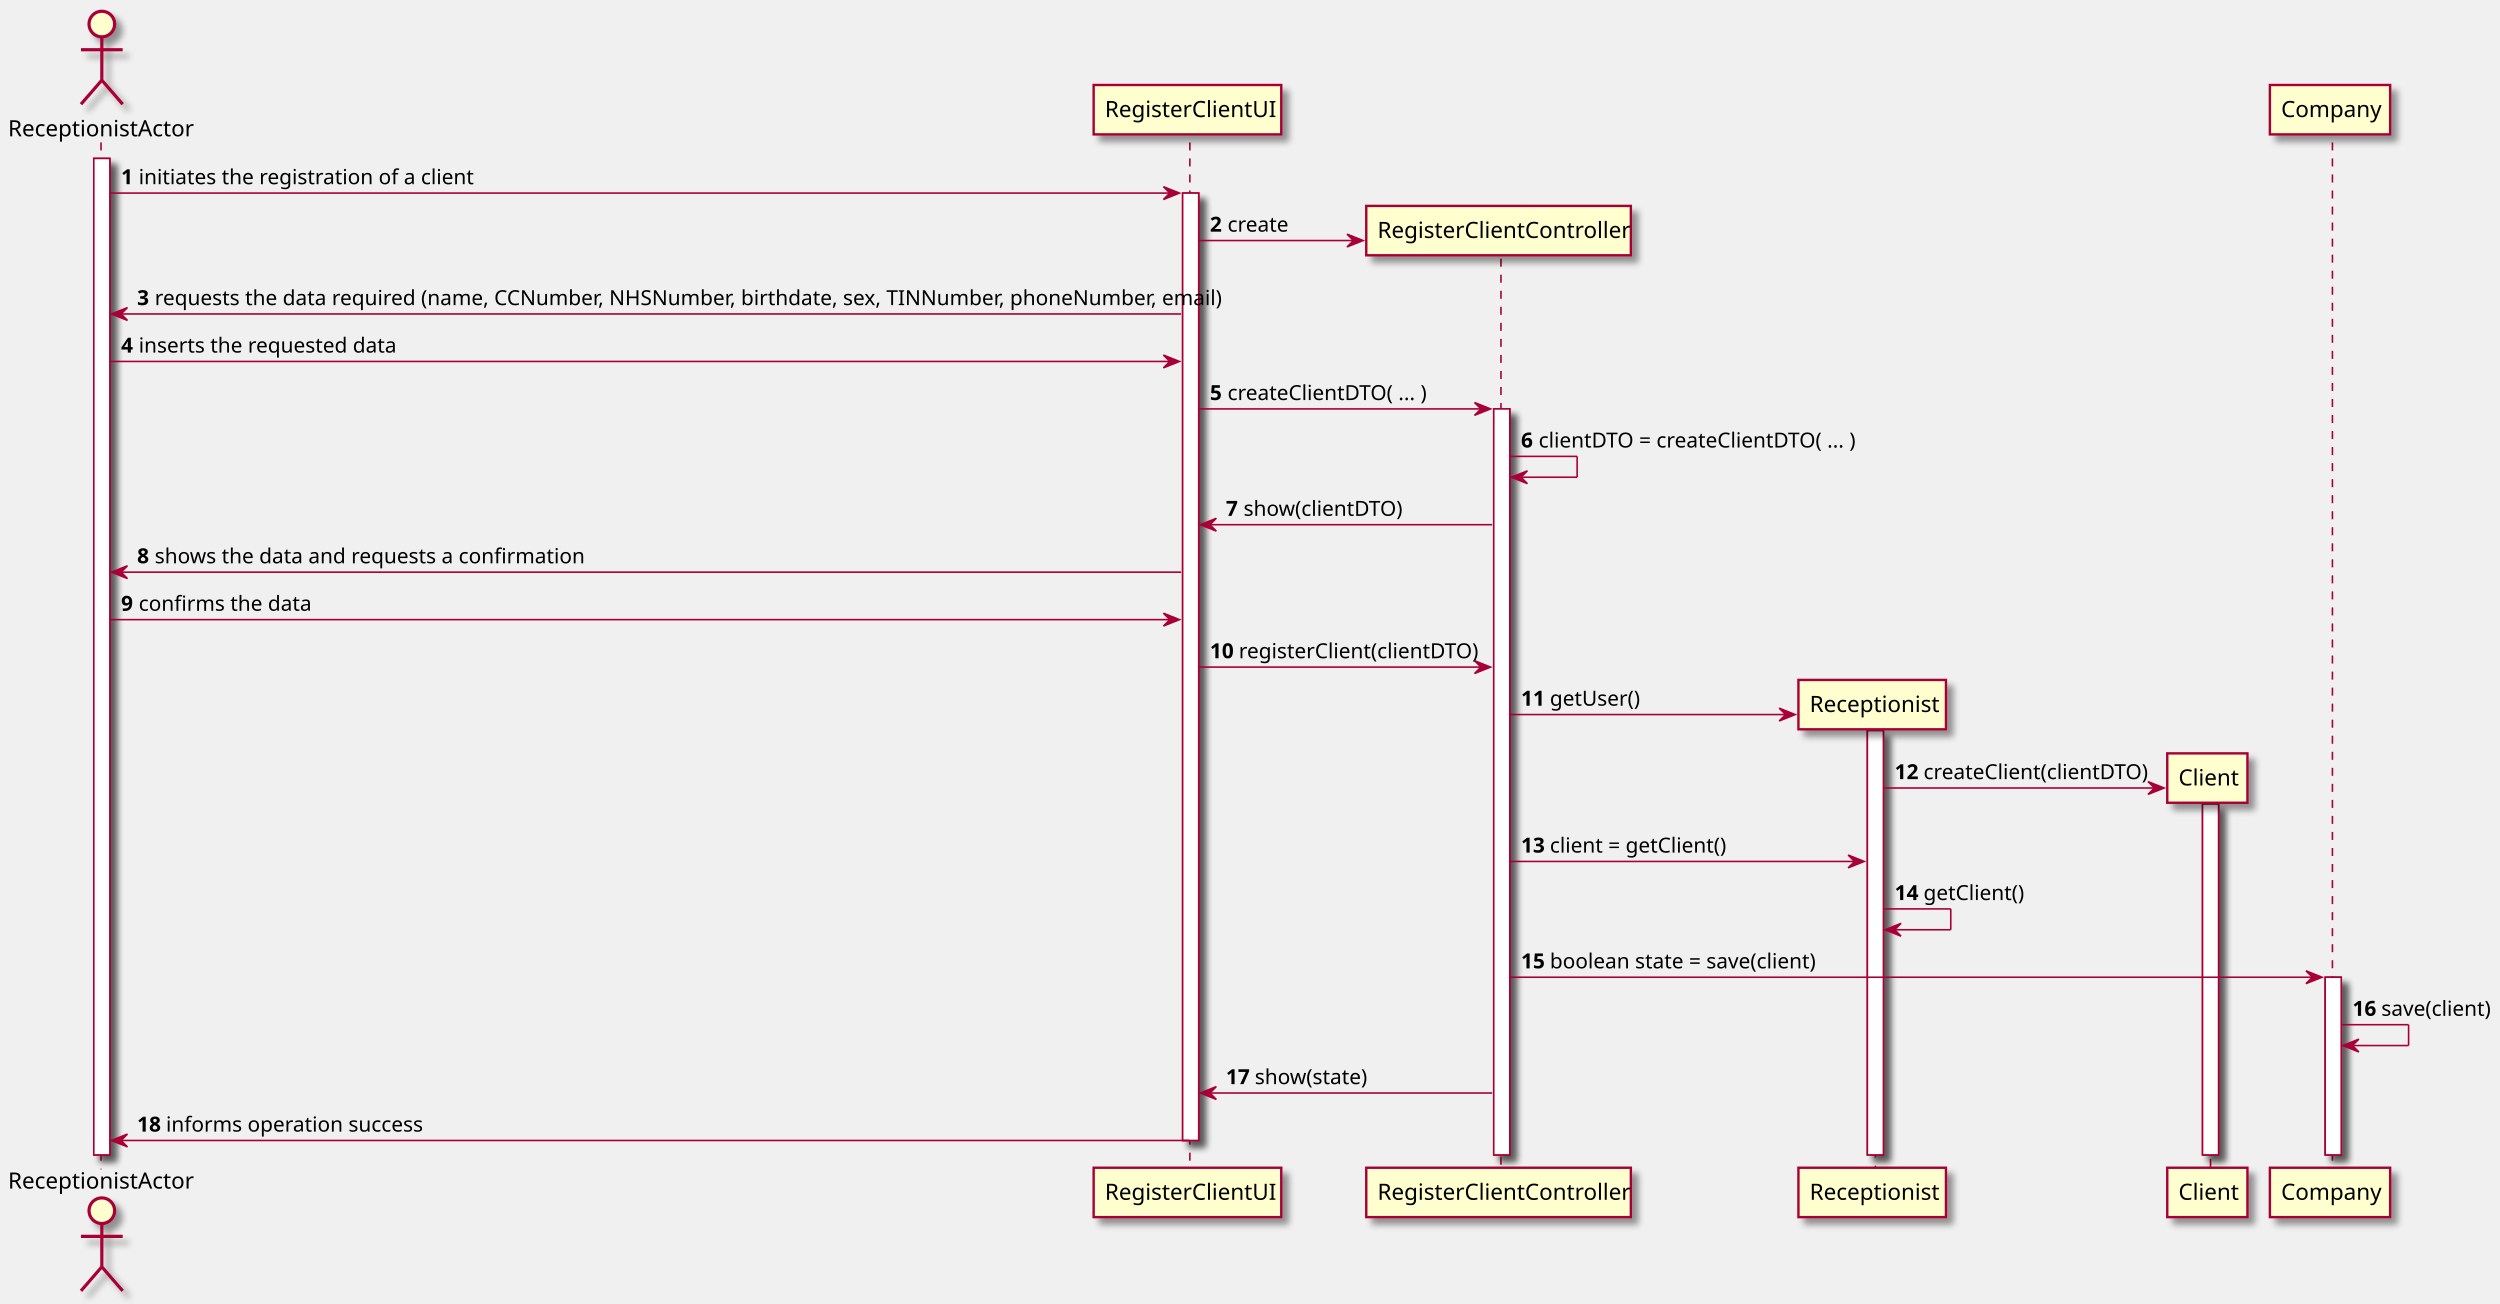
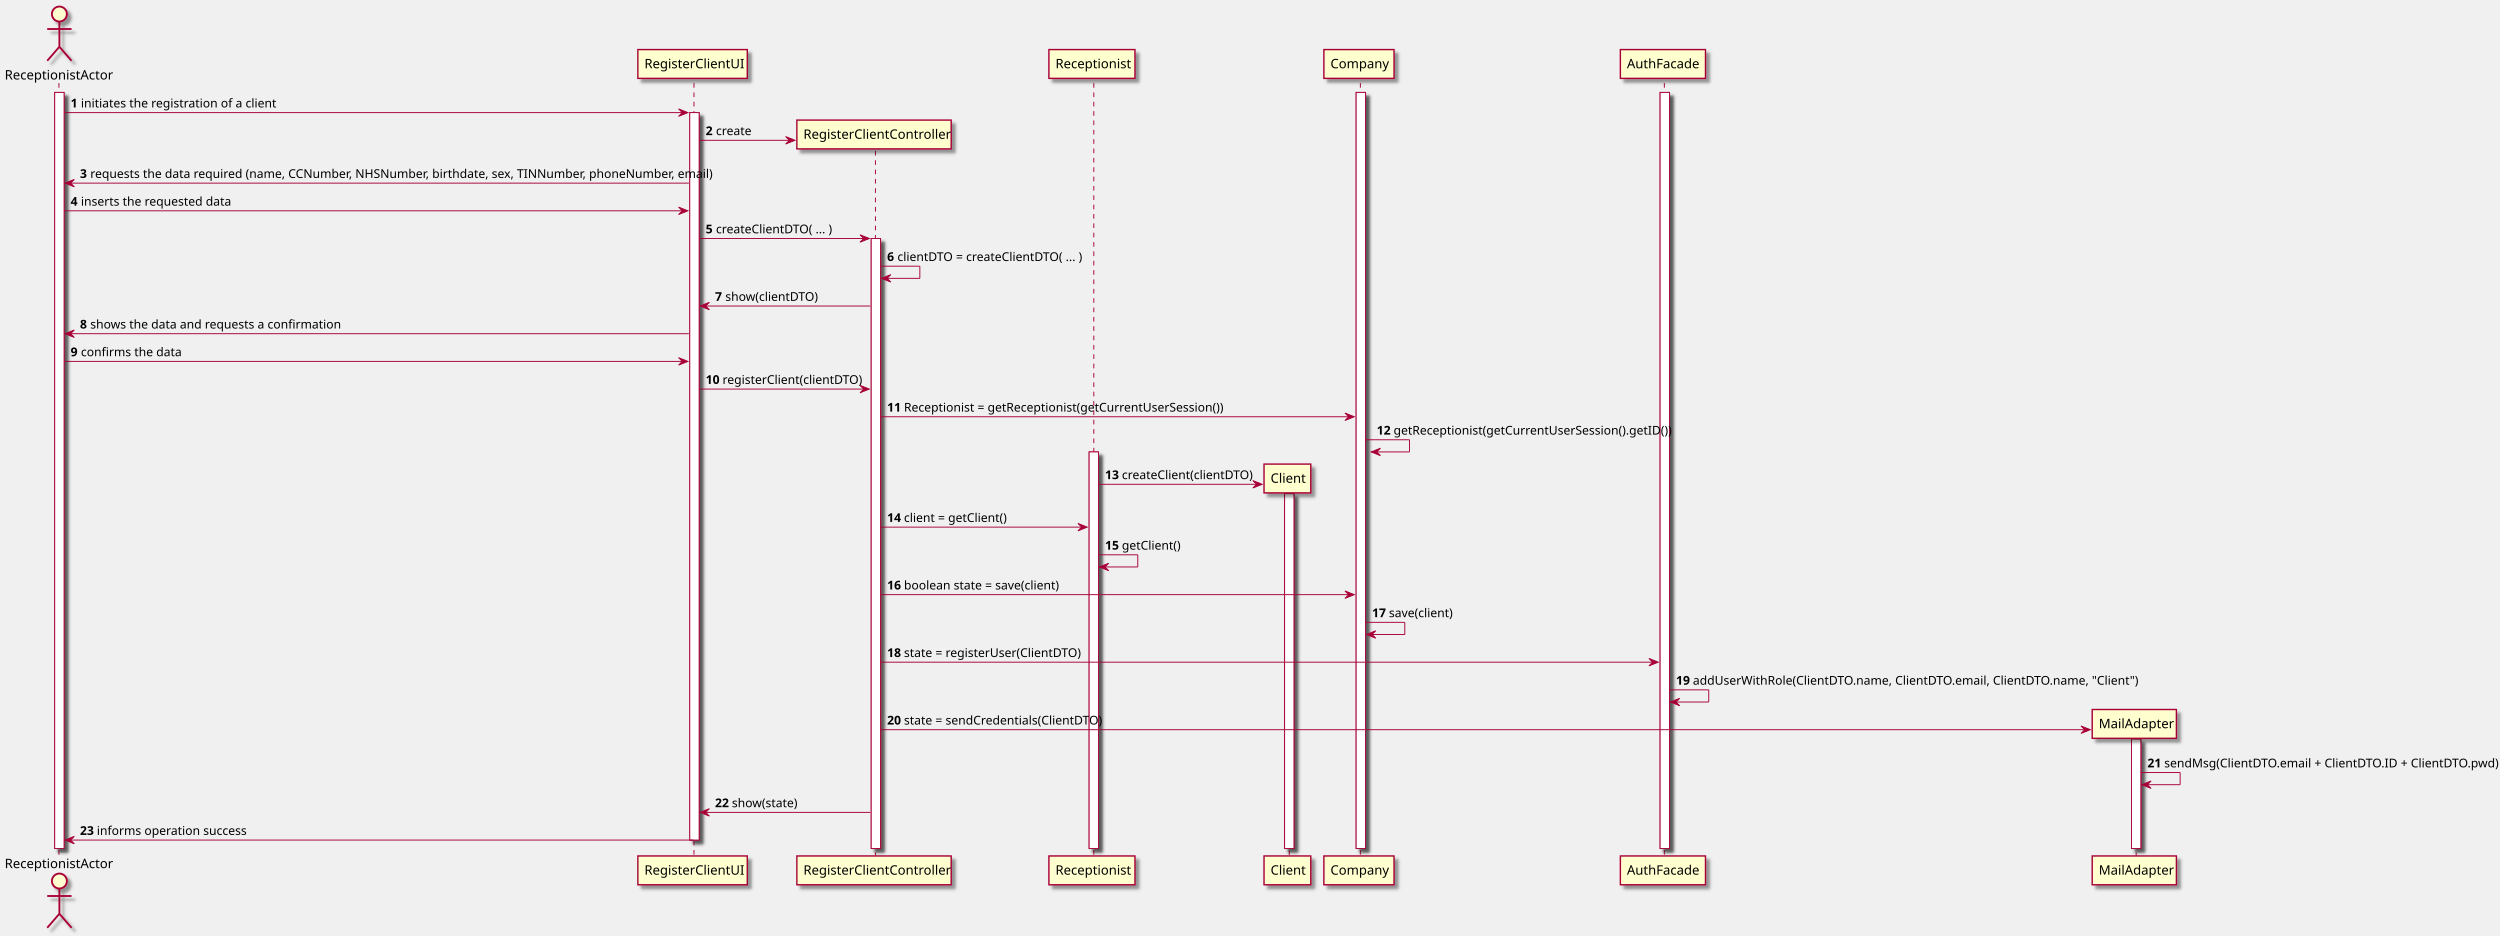
- <svg xmlns="http://www.w3.org/2000/svg" contentScriptType="application/ecmascript" contentStyleType="text/css" height="813px" preserveAspectRatio="none" style="width:1559px;height:813px;" version="1.1" viewBox="0 0 1559 813" width="1559px" zoomAndPan="magnify">
+ <svg xmlns="http://www.w3.org/2000/svg" contentScriptType="application/ecmascript" contentStyleType="text/css" height="1000px" preserveAspectRatio="none" style="width:2673px;height:1000px;" version="1.1" viewBox="0 0 2673 1000" width="2673px" zoomAndPan="magnify">
  <defs>
-     <filter height="300%" id="fkql8wz7fmbjt" width="300%" x="-1" y="-1">
+     <filter height="300%" id="f1cvw7v93cl7ze" width="300%" x="-1" y="-1">
      <feGaussianBlur result="blurOut" stdDeviation="2.0" />
      <feColorMatrix in="blurOut" result="blurOut2" type="matrix" values="0 0 0 0 0 0 0 0 0 0 0 0 0 0 0 0 0 0 .4 0" />
      <feOffset dx="4.0" dy="4.0" in="blurOut2" result="blurOut3" />
      <feBlend in="SourceGraphic" in2="blurOut3" mode="normal" />
    </filter>
  </defs>
  <g>
-     <rect fill="#FFFFFF" filter="url(#fkql8wz7fmbjt)" height="621.4" style="stroke:#A80036;stroke-width:1.0;" width="10" x="58.5" y="98.8" />
-     <rect fill="#FFFFFF" filter="url(#fkql8wz7fmbjt)" height="590.8" style="stroke:#A80036;stroke-width:1.0;" width="10" x="737.5" y="120.4" />
-     <rect fill="#FFFFFF" filter="url(#fkql8wz7fmbjt)" height="465.2" style="stroke:#A80036;stroke-width:1.0;" width="10" x="931.5" y="255" />
-     <rect fill="#FFFFFF" filter="url(#fkql8wz7fmbjt)" height="264.6" style="stroke:#A80036;stroke-width:1.0;" width="10" x="1164.5" y="455.6" />
-     <rect fill="#FFFFFF" filter="url(#fkql8wz7fmbjt)" height="218.8" style="stroke:#A80036;stroke-width:1.0;" width="10" x="1373.5" y="501.4" />
-     <rect fill="#FFFFFF" filter="url(#fkql8wz7fmbjt)" height="110.8" style="stroke:#A80036;stroke-width:1.0;" width="10" x="1450" y="609.4" />
-     <line style="stroke:#A80036;stroke-width:1.0;stroke-dasharray:5.0,5.0;" x1="63" x2="63" y1="88.8" y2="729.2" />
-     <line style="stroke:#A80036;stroke-width:1.0;stroke-dasharray:5.0,5.0;" x1="742" x2="742" y1="88.8" y2="729.2" />
-     <line style="stroke:#A80036;stroke-width:1.0;stroke-dasharray:5.0,5.0;" x1="936" x2="936" y1="161.3" y2="729.2" />
-     <line style="stroke:#A80036;stroke-width:1.0;stroke-dasharray:5.0,5.0;" x1="1169.5" x2="1169.5" y1="456.9" y2="729.2" />
-     <line style="stroke:#A80036;stroke-width:1.0;stroke-dasharray:5.0,5.0;" x1="1378.5" x2="1378.5" y1="502.7" y2="729.2" />
-     <line style="stroke:#A80036;stroke-width:1.0;stroke-dasharray:5.0,5.0;" x1="1454.5" x2="1454.5" y1="88.8" y2="729.2" />
+     <rect fill="#FFFFFF" filter="url(#f1cvw7v93cl7ze)" height="808.4" style="stroke:#A80036;stroke-width:1.0;" width="10" x="58.5" y="98.8" />
+     <rect fill="#FFFFFF" filter="url(#f1cvw7v93cl7ze)" height="777.8" style="stroke:#A80036;stroke-width:1.0;" width="10" x="737.5" y="120.4" />
+     <rect fill="#FFFFFF" filter="url(#f1cvw7v93cl7ze)" height="652.2" style="stroke:#A80036;stroke-width:1.0;" width="10" x="931.5" y="255" />
+     <rect fill="#FFFFFF" filter="url(#f1cvw7v93cl7ze)" height="424" style="stroke:#A80036;stroke-width:1.0;" width="10" x="1164.5" y="483.2" />
+     <rect fill="#FFFFFF" filter="url(#f1cvw7v93cl7ze)" height="379.4" style="stroke:#A80036;stroke-width:1.0;" width="10" x="1373.5" y="527.8" />
+     <rect fill="#FFFFFF" filter="url(#f1cvw7v93cl7ze)" height="808.4" style="stroke:#A80036;stroke-width:1.0;" width="10" x="1450" y="98.8" />
+     <rect fill="#FFFFFF" filter="url(#f1cvw7v93cl7ze)" height="808.4" style="stroke:#A80036;stroke-width:1.0;" width="10" x="1775" y="98.8" />
+     <rect fill="#FFFFFF" filter="url(#f1cvw7v93cl7ze)" height="117" style="stroke:#A80036;stroke-width:1.0;" width="10" x="2279" y="790.2" />
+     <line style="stroke:#A80036;stroke-width:1.0;stroke-dasharray:5.0,5.0;" x1="63" x2="63" y1="88.8" y2="916.2" />
+     <line style="stroke:#A80036;stroke-width:1.0;stroke-dasharray:5.0,5.0;" x1="742" x2="742" y1="88.8" y2="916.2" />
+     <line style="stroke:#A80036;stroke-width:1.0;stroke-dasharray:5.0,5.0;" x1="936" x2="936" y1="161.3" y2="916.2" />
+     <line style="stroke:#A80036;stroke-width:1.0;stroke-dasharray:5.0,5.0;" x1="1169.5" x2="1169.5" y1="88.8" y2="916.2" />
+     <line style="stroke:#A80036;stroke-width:1.0;stroke-dasharray:5.0,5.0;" x1="1378.5" x2="1378.5" y1="529.1" y2="916.2" />
+     <line style="stroke:#A80036;stroke-width:1.0;stroke-dasharray:5.0,5.0;" x1="1454.5" x2="1454.5" y1="88.8" y2="916.2" />
+     <line style="stroke:#A80036;stroke-width:1.0;stroke-dasharray:5.0,5.0;" x1="1779.5" x2="1779.5" y1="88.8" y2="916.2" />
+     <line style="stroke:#A80036;stroke-width:1.0;stroke-dasharray:5.0,5.0;" x1="2284" x2="2284" y1="791.5" y2="916.2" />
    <text fill="#000000" font-family="sans-serif" font-size="14" lengthAdjust="spacingAndGlyphs" textLength="111" x="5" y="85.006">ReceptionistActor</text>
-     <ellipse cx="63.5" cy="15" fill="#FEFECE" filter="url(#fkql8wz7fmbjt)" rx="8" ry="8" style="stroke:#A80036;stroke-width:2.0;" />
-     <path d="M63.5,23 L63.5,50 M50.5,31 L76.5,31 M63.5,50 L50.5,65 M63.5,50 L76.5,65 " fill="none" filter="url(#fkql8wz7fmbjt)" style="stroke:#A80036;stroke-width:2.0;" />
-     <text fill="#000000" font-family="sans-serif" font-size="14" lengthAdjust="spacingAndGlyphs" textLength="111" x="5" y="741.206">ReceptionistActor</text>
-     <ellipse cx="63.5" cy="755" fill="#FEFECE" filter="url(#fkql8wz7fmbjt)" rx="8" ry="8" style="stroke:#A80036;stroke-width:2.0;" />
-     <path d="M63.5,763 L63.5,790 M50.5,771 L76.5,771 M63.5,790 L50.5,805 M63.5,790 L76.5,805 " fill="none" filter="url(#fkql8wz7fmbjt)" style="stroke:#A80036;stroke-width:2.0;" />
-     <rect fill="#FEFECE" filter="url(#fkql8wz7fmbjt)" height="30.8" style="stroke:#A80036;stroke-width:1.5;" width="117" x="682" y="53" />
+     <ellipse cx="63.5" cy="15" fill="#FEFECE" filter="url(#f1cvw7v93cl7ze)" rx="8" ry="8" style="stroke:#A80036;stroke-width:2.0;" />
+     <path d="M63.5,23 L63.5,50 M50.5,31 L76.5,31 M63.5,50 L50.5,65 M63.5,50 L76.5,65 " fill="none" filter="url(#f1cvw7v93cl7ze)" style="stroke:#A80036;stroke-width:2.0;" />
+     <text fill="#000000" font-family="sans-serif" font-size="14" lengthAdjust="spacingAndGlyphs" textLength="111" x="5" y="928.206">ReceptionistActor</text>
+     <ellipse cx="63.5" cy="942" fill="#FEFECE" filter="url(#f1cvw7v93cl7ze)" rx="8" ry="8" style="stroke:#A80036;stroke-width:2.0;" />
+     <path d="M63.5,950 L63.5,977 M50.5,958 L76.5,958 M63.5,977 L50.5,992 M63.5,977 L76.5,992 " fill="none" filter="url(#f1cvw7v93cl7ze)" style="stroke:#A80036;stroke-width:2.0;" />
+     <rect fill="#FEFECE" filter="url(#f1cvw7v93cl7ze)" height="30.8" style="stroke:#A80036;stroke-width:1.5;" width="117" x="682" y="53" />
    <text fill="#000000" font-family="sans-serif" font-size="14" lengthAdjust="spacingAndGlyphs" textLength="103" x="689" y="73.006">RegisterClientUI</text>
-     <rect fill="#FEFECE" filter="url(#fkql8wz7fmbjt)" height="30.8" style="stroke:#A80036;stroke-width:1.5;" width="117" x="682" y="728.2" />
-     <text fill="#000000" font-family="sans-serif" font-size="14" lengthAdjust="spacingAndGlyphs" textLength="103" x="689" y="748.206">RegisterClientUI</text>
-     <rect fill="#FEFECE" filter="url(#fkql8wz7fmbjt)" height="30.8" style="stroke:#A80036;stroke-width:1.5;" width="165" x="852" y="728.2" />
-     <text fill="#000000" font-family="sans-serif" font-size="14" lengthAdjust="spacingAndGlyphs" textLength="151" x="859" y="748.206">RegisterClientController</text>
-     <rect fill="#FEFECE" filter="url(#fkql8wz7fmbjt)" height="30.8" style="stroke:#A80036;stroke-width:1.5;" width="92" x="1121.5" y="728.2" />
-     <text fill="#000000" font-family="sans-serif" font-size="14" lengthAdjust="spacingAndGlyphs" textLength="78" x="1128.5" y="748.206">Receptionist</text>
-     <rect fill="#FEFECE" filter="url(#fkql8wz7fmbjt)" height="30.8" style="stroke:#A80036;stroke-width:1.5;" width="50" x="1351.5" y="728.2" />
-     <text fill="#000000" font-family="sans-serif" font-size="14" lengthAdjust="spacingAndGlyphs" textLength="36" x="1358.5" y="748.206">Client</text>
-     <rect fill="#FEFECE" filter="url(#fkql8wz7fmbjt)" height="30.8" style="stroke:#A80036;stroke-width:1.5;" width="75" x="1415.5" y="53" />
+     <rect fill="#FEFECE" filter="url(#f1cvw7v93cl7ze)" height="30.8" style="stroke:#A80036;stroke-width:1.5;" width="117" x="682" y="915.2" />
+     <text fill="#000000" font-family="sans-serif" font-size="14" lengthAdjust="spacingAndGlyphs" textLength="103" x="689" y="935.206">RegisterClientUI</text>
+     <rect fill="#FEFECE" filter="url(#f1cvw7v93cl7ze)" height="30.8" style="stroke:#A80036;stroke-width:1.5;" width="165" x="852" y="915.2" />
+     <text fill="#000000" font-family="sans-serif" font-size="14" lengthAdjust="spacingAndGlyphs" textLength="151" x="859" y="935.206">RegisterClientController</text>
+     <rect fill="#FEFECE" filter="url(#f1cvw7v93cl7ze)" height="30.8" style="stroke:#A80036;stroke-width:1.5;" width="92" x="1121.5" y="53" />
+     <text fill="#000000" font-family="sans-serif" font-size="14" lengthAdjust="spacingAndGlyphs" textLength="78" x="1128.5" y="73.006">Receptionist</text>
+     <rect fill="#FEFECE" filter="url(#f1cvw7v93cl7ze)" height="30.8" style="stroke:#A80036;stroke-width:1.5;" width="92" x="1121.5" y="915.2" />
+     <text fill="#000000" font-family="sans-serif" font-size="14" lengthAdjust="spacingAndGlyphs" textLength="78" x="1128.5" y="935.206">Receptionist</text>
+     <rect fill="#FEFECE" filter="url(#f1cvw7v93cl7ze)" height="30.8" style="stroke:#A80036;stroke-width:1.5;" width="50" x="1351.5" y="915.2" />
+     <text fill="#000000" font-family="sans-serif" font-size="14" lengthAdjust="spacingAndGlyphs" textLength="36" x="1358.5" y="935.206">Client</text>
+     <rect fill="#FEFECE" filter="url(#f1cvw7v93cl7ze)" height="30.8" style="stroke:#A80036;stroke-width:1.5;" width="75" x="1415.5" y="53" />
    <text fill="#000000" font-family="sans-serif" font-size="14" lengthAdjust="spacingAndGlyphs" textLength="61" x="1422.5" y="73.006">Company</text>
-     <rect fill="#FEFECE" filter="url(#fkql8wz7fmbjt)" height="30.8" style="stroke:#A80036;stroke-width:1.5;" width="75" x="1415.5" y="728.2" />
-     <text fill="#000000" font-family="sans-serif" font-size="14" lengthAdjust="spacingAndGlyphs" textLength="61" x="1422.5" y="748.206">Company</text>
-     <rect fill="#FFFFFF" filter="url(#fkql8wz7fmbjt)" height="621.4" style="stroke:#A80036;stroke-width:1.0;" width="10" x="58.5" y="98.8" />
-     <rect fill="#FFFFFF" filter="url(#fkql8wz7fmbjt)" height="590.8" style="stroke:#A80036;stroke-width:1.0;" width="10" x="737.5" y="120.4" />
-     <rect fill="#FFFFFF" filter="url(#fkql8wz7fmbjt)" height="465.2" style="stroke:#A80036;stroke-width:1.0;" width="10" x="931.5" y="255" />
-     <rect fill="#FFFFFF" filter="url(#fkql8wz7fmbjt)" height="264.6" style="stroke:#A80036;stroke-width:1.0;" width="10" x="1164.5" y="455.6" />
-     <rect fill="#FFFFFF" filter="url(#fkql8wz7fmbjt)" height="218.8" style="stroke:#A80036;stroke-width:1.0;" width="10" x="1373.5" y="501.4" />
-     <rect fill="#FFFFFF" filter="url(#fkql8wz7fmbjt)" height="110.8" style="stroke:#A80036;stroke-width:1.0;" width="10" x="1450" y="609.4" />
+     <rect fill="#FEFECE" filter="url(#f1cvw7v93cl7ze)" height="30.8" style="stroke:#A80036;stroke-width:1.5;" width="75" x="1415.5" y="915.2" />
+     <text fill="#000000" font-family="sans-serif" font-size="14" lengthAdjust="spacingAndGlyphs" textLength="61" x="1422.5" y="935.206">Company</text>
+     <rect fill="#FEFECE" filter="url(#f1cvw7v93cl7ze)" height="30.8" style="stroke:#A80036;stroke-width:1.5;" width="91" x="1732.5" y="53" />
+     <text fill="#000000" font-family="sans-serif" font-size="14" lengthAdjust="spacingAndGlyphs" textLength="77" x="1739.5" y="73.006">AuthFacade</text>
+     <rect fill="#FEFECE" filter="url(#f1cvw7v93cl7ze)" height="30.8" style="stroke:#A80036;stroke-width:1.5;" width="91" x="1732.5" y="915.2" />
+     <text fill="#000000" font-family="sans-serif" font-size="14" lengthAdjust="spacingAndGlyphs" textLength="77" x="1739.5" y="935.206">AuthFacade</text>
+     <rect fill="#FEFECE" filter="url(#f1cvw7v93cl7ze)" height="30.8" style="stroke:#A80036;stroke-width:1.5;" width="90" x="2237" y="915.2" />
+     <text fill="#000000" font-family="sans-serif" font-size="14" lengthAdjust="spacingAndGlyphs" textLength="76" x="2244" y="935.206">MailAdapter</text>
+     <rect fill="#FFFFFF" filter="url(#f1cvw7v93cl7ze)" height="808.4" style="stroke:#A80036;stroke-width:1.0;" width="10" x="58.5" y="98.8" />
+     <rect fill="#FFFFFF" filter="url(#f1cvw7v93cl7ze)" height="777.8" style="stroke:#A80036;stroke-width:1.0;" width="10" x="737.5" y="120.4" />
+     <rect fill="#FFFFFF" filter="url(#f1cvw7v93cl7ze)" height="652.2" style="stroke:#A80036;stroke-width:1.0;" width="10" x="931.5" y="255" />
+     <rect fill="#FFFFFF" filter="url(#f1cvw7v93cl7ze)" height="424" style="stroke:#A80036;stroke-width:1.0;" width="10" x="1164.5" y="483.2" />
+     <rect fill="#FFFFFF" filter="url(#f1cvw7v93cl7ze)" height="379.4" style="stroke:#A80036;stroke-width:1.0;" width="10" x="1373.5" y="527.8" />
+     <rect fill="#FFFFFF" filter="url(#f1cvw7v93cl7ze)" height="808.4" style="stroke:#A80036;stroke-width:1.0;" width="10" x="1450" y="98.8" />
+     <rect fill="#FFFFFF" filter="url(#f1cvw7v93cl7ze)" height="808.4" style="stroke:#A80036;stroke-width:1.0;" width="10" x="1775" y="98.8" />
+     <rect fill="#FFFFFF" filter="url(#f1cvw7v93cl7ze)" height="117" style="stroke:#A80036;stroke-width:1.0;" width="10" x="2279" y="790.2" />
    <polygon fill="#A80036" points="725.5,116.4,735.5,120.4,725.5,124.4,729.5,120.4" style="stroke:#A80036;stroke-width:1.0;" />
    <line style="stroke:#A80036;stroke-width:1.0;" x1="68.5" x2="731.5" y1="120.4" y2="120.4" />
    <text fill="#000000" font-family="sans-serif" font-size="13" font-weight="bold" lengthAdjust="spacingAndGlyphs" textLength="7" x="75.5" y="114.877">1</text>
    <text fill="#000000" font-family="sans-serif" font-size="13" lengthAdjust="spacingAndGlyphs" textLength="196" x="86.5" y="114.877">initiates the registration of a client</text>
    <polygon fill="#A80036" points="840,146,850,150,840,154,844,150" style="stroke:#A80036;stroke-width:1.0;" />
    <line style="stroke:#A80036;stroke-width:1.0;" x1="747.5" x2="846" y1="150" y2="150" />
    <text fill="#000000" font-family="sans-serif" font-size="13" font-weight="bold" lengthAdjust="spacingAndGlyphs" textLength="7" x="754.5" y="144.477">2</text>
    <text fill="#000000" font-family="sans-serif" font-size="13" lengthAdjust="spacingAndGlyphs" textLength="36" x="765.5" y="144.477">create</text>
-     <rect fill="#FEFECE" filter="url(#fkql8wz7fmbjt)" height="30.8" style="stroke:#A80036;stroke-width:1.5;" width="165" x="852" y="128.4" />
+     <rect fill="#FEFECE" filter="url(#f1cvw7v93cl7ze)" height="30.8" style="stroke:#A80036;stroke-width:1.5;" width="165" x="852" y="128.4" />
    <text fill="#000000" font-family="sans-serif" font-size="14" lengthAdjust="spacingAndGlyphs" textLength="151" x="859" y="148.406">RegisterClientController</text>
    <polygon fill="#A80036" points="79.5,191.8,69.5,195.8,79.5,199.8,75.5,195.8" style="stroke:#A80036;stroke-width:1.0;" />
    <line style="stroke:#A80036;stroke-width:1.0;" x1="73.5" x2="736.5" y1="195.8" y2="195.8" />
    <text fill="#000000" font-family="sans-serif" font-size="13" font-weight="bold" lengthAdjust="spacingAndGlyphs" textLength="7" x="85.5" y="190.277">3</text>
    <text fill="#000000" font-family="sans-serif" font-size="13" lengthAdjust="spacingAndGlyphs" textLength="634" x="96.5" y="190.277">requests the data required (name, CCNumber, NHSNumber, birthdate, sex, TINNumber, phoneNumber, email)</text>
    <polygon fill="#A80036" points="725.5,221.4,735.5,225.4,725.5,229.4,729.5,225.4" style="stroke:#A80036;stroke-width:1.0;" />
    <line style="stroke:#A80036;stroke-width:1.0;" x1="68.5" x2="731.5" y1="225.4" y2="225.4" />
    <text fill="#000000" font-family="sans-serif" font-size="13" font-weight="bold" lengthAdjust="spacingAndGlyphs" textLength="7" x="75.5" y="219.877">4</text>
    <text fill="#000000" font-family="sans-serif" font-size="13" lengthAdjust="spacingAndGlyphs" textLength="151" x="86.5" y="219.877">inserts the requested data</text>
    <polygon fill="#A80036" points="919.5,251,929.5,255,919.5,259,923.5,255" style="stroke:#A80036;stroke-width:1.0;" />
    <line style="stroke:#A80036;stroke-width:1.0;" x1="747.5" x2="925.5" y1="255" y2="255" />
    <text fill="#000000" font-family="sans-serif" font-size="13" font-weight="bold" lengthAdjust="spacingAndGlyphs" textLength="7" x="754.5" y="249.477">5</text>
    <text fill="#000000" font-family="sans-serif" font-size="13" lengthAdjust="spacingAndGlyphs" textLength="124" x="765.5" y="249.477">createClientDTO( ... )</text>
    <line style="stroke:#A80036;stroke-width:1.0;" x1="941.5" x2="983.5" y1="284.6" y2="284.6" />
    <line style="stroke:#A80036;stroke-width:1.0;" x1="983.5" x2="983.5" y1="284.6" y2="297.6" />
    <line style="stroke:#A80036;stroke-width:1.0;" x1="942.5" x2="983.5" y1="297.6" y2="297.6" />
    <polygon fill="#A80036" points="952.5,293.6,942.5,297.6,952.5,301.6,948.5,297.6" style="stroke:#A80036;stroke-width:1.0;" />
    <text fill="#000000" font-family="sans-serif" font-size="13" font-weight="bold" lengthAdjust="spacingAndGlyphs" textLength="7" x="948.5" y="279.077">6</text>
    <text fill="#000000" font-family="sans-serif" font-size="13" lengthAdjust="spacingAndGlyphs" textLength="198" x="959.5" y="279.077">clientDTO = createClientDTO( ... )</text>
    <polygon fill="#A80036" points="758.5,323.2,748.5,327.2,758.5,331.2,754.5,327.2" style="stroke:#A80036;stroke-width:1.0;" />
    <line style="stroke:#A80036;stroke-width:1.0;" x1="752.5" x2="930.5" y1="327.2" y2="327.2" />
    <text fill="#000000" font-family="sans-serif" font-size="13" font-weight="bold" lengthAdjust="spacingAndGlyphs" textLength="7" x="764.5" y="321.677">7</text>
    <text fill="#000000" font-family="sans-serif" font-size="13" lengthAdjust="spacingAndGlyphs" textLength="96" x="775.5" y="321.677">show(clientDTO)</text>
    <polygon fill="#A80036" points="79.5,352.8,69.5,356.8,79.5,360.8,75.5,356.8" style="stroke:#A80036;stroke-width:1.0;" />
    <line style="stroke:#A80036;stroke-width:1.0;" x1="73.5" x2="736.5" y1="356.8" y2="356.8" />
    <text fill="#000000" font-family="sans-serif" font-size="13" font-weight="bold" lengthAdjust="spacingAndGlyphs" textLength="7" x="85.5" y="351.277">8</text>
    <text fill="#000000" font-family="sans-serif" font-size="13" lengthAdjust="spacingAndGlyphs" textLength="253" x="96.5" y="351.277">shows the data and requests a confirmation</text>
    <polygon fill="#A80036" points="725.5,382.4,735.5,386.4,725.5,390.4,729.5,386.4" style="stroke:#A80036;stroke-width:1.0;" />
    <line style="stroke:#A80036;stroke-width:1.0;" x1="68.5" x2="731.5" y1="386.4" y2="386.4" />
    <text fill="#000000" font-family="sans-serif" font-size="13" font-weight="bold" lengthAdjust="spacingAndGlyphs" textLength="7" x="75.5" y="380.877">9</text>
    <text fill="#000000" font-family="sans-serif" font-size="13" lengthAdjust="spacingAndGlyphs" textLength="101" x="86.5" y="380.877">confirms the data</text>
    <polygon fill="#A80036" points="919.5,412,929.5,416,919.5,420,923.5,416" style="stroke:#A80036;stroke-width:1.0;" />
    <line style="stroke:#A80036;stroke-width:1.0;" x1="747.5" x2="925.5" y1="416" y2="416" />
    <text fill="#000000" font-family="sans-serif" font-size="13" font-weight="bold" lengthAdjust="spacingAndGlyphs" textLength="14" x="754.5" y="410.477">10</text>
    <text fill="#000000" font-family="sans-serif" font-size="13" lengthAdjust="spacingAndGlyphs" textLength="142" x="772.5" y="410.477">registerClient(clientDTO)</text>
-     <polygon fill="#A80036" points="1109.5,441.6,1119.5,445.6,1109.5,449.6,1113.5,445.6" style="stroke:#A80036;stroke-width:1.0;" />
-     <line style="stroke:#A80036;stroke-width:1.0;" x1="941.5" x2="1115.5" y1="445.6" y2="445.6" />
+     <polygon fill="#A80036" points="1438,441.6,1448,445.6,1438,449.6,1442,445.6" style="stroke:#A80036;stroke-width:1.0;" />
+     <line style="stroke:#A80036;stroke-width:1.0;" x1="941.5" x2="1444" y1="445.6" y2="445.6" />
    <text fill="#000000" font-family="sans-serif" font-size="13" font-weight="bold" lengthAdjust="spacingAndGlyphs" textLength="14" x="948.5" y="440.077">11</text>
-     <text fill="#000000" font-family="sans-serif" font-size="13" lengthAdjust="spacingAndGlyphs" textLength="53" x="966.5" y="440.077">getUser()</text>
-     <rect fill="#FEFECE" filter="url(#fkql8wz7fmbjt)" height="30.8" style="stroke:#A80036;stroke-width:1.5;" width="92" x="1121.5" y="424" />
-     <text fill="#000000" font-family="sans-serif" font-size="14" lengthAdjust="spacingAndGlyphs" textLength="78" x="1128.5" y="444.006">Receptionist</text>
-     <polygon fill="#A80036" points="1339.5,487.4,1349.5,491.4,1339.5,495.4,1343.5,491.4" style="stroke:#A80036;stroke-width:1.0;" />
-     <line style="stroke:#A80036;stroke-width:1.0;" x1="1174.5" x2="1345.5" y1="491.4" y2="491.4" />
-     <text fill="#000000" font-family="sans-serif" font-size="13" font-weight="bold" lengthAdjust="spacingAndGlyphs" textLength="14" x="1181.5" y="485.877">12</text>
-     <text fill="#000000" font-family="sans-serif" font-size="13" lengthAdjust="spacingAndGlyphs" textLength="135" x="1199.5" y="485.877">createClient(clientDTO)</text>
-     <rect fill="#FEFECE" filter="url(#fkql8wz7fmbjt)" height="30.8" style="stroke:#A80036;stroke-width:1.5;" width="50" x="1351.5" y="469.8" />
-     <text fill="#000000" font-family="sans-serif" font-size="14" lengthAdjust="spacingAndGlyphs" textLength="36" x="1358.5" y="489.806">Client</text>
-     <polygon fill="#A80036" points="1152.5,533.2,1162.5,537.2,1152.5,541.2,1156.5,537.2" style="stroke:#A80036;stroke-width:1.0;" />
-     <line style="stroke:#A80036;stroke-width:1.0;" x1="941.5" x2="1158.5" y1="537.2" y2="537.2" />
-     <text fill="#000000" font-family="sans-serif" font-size="13" font-weight="bold" lengthAdjust="spacingAndGlyphs" textLength="14" x="948.5" y="531.677">13</text>
-     <text fill="#000000" font-family="sans-serif" font-size="13" lengthAdjust="spacingAndGlyphs" textLength="106" x="966.5" y="531.677">client = getClient()</text>
-     <line style="stroke:#A80036;stroke-width:1.0;" x1="1174.5" x2="1216.5" y1="566.8" y2="566.8" />
-     <line style="stroke:#A80036;stroke-width:1.0;" x1="1216.5" x2="1216.5" y1="566.8" y2="579.8" />
-     <line style="stroke:#A80036;stroke-width:1.0;" x1="1175.5" x2="1216.5" y1="579.8" y2="579.8" />
-     <polygon fill="#A80036" points="1185.5,575.8,1175.5,579.8,1185.5,583.8,1181.5,579.8" style="stroke:#A80036;stroke-width:1.0;" />
-     <text fill="#000000" font-family="sans-serif" font-size="13" font-weight="bold" lengthAdjust="spacingAndGlyphs" textLength="14" x="1181.5" y="561.277">14</text>
-     <text fill="#000000" font-family="sans-serif" font-size="13" lengthAdjust="spacingAndGlyphs" textLength="59" x="1199.5" y="561.277">getClient()</text>
-     <polygon fill="#A80036" points="1438,605.4,1448,609.4,1438,613.4,1442,609.4" style="stroke:#A80036;stroke-width:1.0;" />
-     <line style="stroke:#A80036;stroke-width:1.0;" x1="941.5" x2="1444" y1="609.4" y2="609.4" />
-     <text fill="#000000" font-family="sans-serif" font-size="13" font-weight="bold" lengthAdjust="spacingAndGlyphs" textLength="14" x="948.5" y="603.877">15</text>
-     <text fill="#000000" font-family="sans-serif" font-size="13" lengthAdjust="spacingAndGlyphs" textLength="161" x="966.5" y="603.877">boolean state = save(client)</text>
-     <line style="stroke:#A80036;stroke-width:1.0;" x1="1460" x2="1502" y1="639" y2="639" />
-     <line style="stroke:#A80036;stroke-width:1.0;" x1="1502" x2="1502" y1="639" y2="652" />
-     <line style="stroke:#A80036;stroke-width:1.0;" x1="1461" x2="1502" y1="652" y2="652" />
-     <polygon fill="#A80036" points="1471,648,1461,652,1471,656,1467,652" style="stroke:#A80036;stroke-width:1.0;" />
-     <text fill="#000000" font-family="sans-serif" font-size="13" font-weight="bold" lengthAdjust="spacingAndGlyphs" textLength="14" x="1467" y="633.477">16</text>
-     <text fill="#000000" font-family="sans-serif" font-size="13" lengthAdjust="spacingAndGlyphs" textLength="67" x="1485" y="633.477">save(client)</text>
-     <polygon fill="#A80036" points="758.5,677.6,748.5,681.6,758.5,685.6,754.5,681.6" style="stroke:#A80036;stroke-width:1.0;" />
-     <line style="stroke:#A80036;stroke-width:1.0;" x1="752.5" x2="930.5" y1="681.6" y2="681.6" />
-     <text fill="#000000" font-family="sans-serif" font-size="13" font-weight="bold" lengthAdjust="spacingAndGlyphs" textLength="14" x="764.5" y="676.077">17</text>
-     <text fill="#000000" font-family="sans-serif" font-size="13" lengthAdjust="spacingAndGlyphs" textLength="67" x="782.5" y="676.077">show(state)</text>
-     <polygon fill="#A80036" points="79.5,707.2,69.5,711.2,79.5,715.2,75.5,711.2" style="stroke:#A80036;stroke-width:1.0;" />
-     <line style="stroke:#A80036;stroke-width:1.0;" x1="73.5" x2="741.5" y1="711.2" y2="711.2" />
-     <text fill="#000000" font-family="sans-serif" font-size="13" font-weight="bold" lengthAdjust="spacingAndGlyphs" textLength="14" x="85.5" y="705.677">18</text>
-     <text fill="#000000" font-family="sans-serif" font-size="13" lengthAdjust="spacingAndGlyphs" textLength="153" x="103.5" y="705.677">informs operation success</text>
+     <text fill="#000000" font-family="sans-serif" font-size="13" lengthAdjust="spacingAndGlyphs" textLength="328" x="966.5" y="440.077">Receptionist = getReceptionist(getCurrentUserSession())</text>
+     <line style="stroke:#A80036;stroke-width:1.0;" x1="1460" x2="1507" y1="470.2" y2="470.2" />
+     <line style="stroke:#A80036;stroke-width:1.0;" x1="1507" x2="1507" y1="470.2" y2="483.2" />
+     <line style="stroke:#A80036;stroke-width:1.0;" x1="1466" x2="1507" y1="483.2" y2="483.2" />
+     <polygon fill="#A80036" points="1476,479.2,1466,483.2,1476,487.2,1472,483.2" style="stroke:#A80036;stroke-width:1.0;" />
+     <text fill="#000000" font-family="sans-serif" font-size="13" font-weight="bold" lengthAdjust="spacingAndGlyphs" textLength="14" x="1472" y="464.677">12</text>
+     <text fill="#000000" font-family="sans-serif" font-size="13" lengthAdjust="spacingAndGlyphs" textLength="283" x="1490" y="464.677">getReceptionist(getCurrentUserSession().getID())</text>
+     <polygon fill="#A80036" points="1339.5,513.8,1349.5,517.8,1339.5,521.8,1343.5,517.8" style="stroke:#A80036;stroke-width:1.0;" />
+     <line style="stroke:#A80036;stroke-width:1.0;" x1="1174.5" x2="1345.5" y1="517.8" y2="517.8" />
+     <text fill="#000000" font-family="sans-serif" font-size="13" font-weight="bold" lengthAdjust="spacingAndGlyphs" textLength="14" x="1181.5" y="512.277">13</text>
+     <text fill="#000000" font-family="sans-serif" font-size="13" lengthAdjust="spacingAndGlyphs" textLength="135" x="1199.5" y="512.277">createClient(clientDTO)</text>
+     <rect fill="#FEFECE" filter="url(#f1cvw7v93cl7ze)" height="30.8" style="stroke:#A80036;stroke-width:1.5;" width="50" x="1351.5" y="496.2" />
+     <text fill="#000000" font-family="sans-serif" font-size="14" lengthAdjust="spacingAndGlyphs" textLength="36" x="1358.5" y="516.206">Client</text>
+     <polygon fill="#A80036" points="1152.5,559.6,1162.5,563.6,1152.5,567.6,1156.5,563.6" style="stroke:#A80036;stroke-width:1.0;" />
+     <line style="stroke:#A80036;stroke-width:1.0;" x1="941.5" x2="1158.5" y1="563.6" y2="563.6" />
+     <text fill="#000000" font-family="sans-serif" font-size="13" font-weight="bold" lengthAdjust="spacingAndGlyphs" textLength="14" x="948.5" y="558.077">14</text>
+     <text fill="#000000" font-family="sans-serif" font-size="13" lengthAdjust="spacingAndGlyphs" textLength="106" x="966.5" y="558.077">client = getClient()</text>
+     <line style="stroke:#A80036;stroke-width:1.0;" x1="1174.5" x2="1216.5" y1="593.2" y2="593.2" />
+     <line style="stroke:#A80036;stroke-width:1.0;" x1="1216.5" x2="1216.5" y1="593.2" y2="606.2" />
+     <line style="stroke:#A80036;stroke-width:1.0;" x1="1175.5" x2="1216.5" y1="606.2" y2="606.2" />
+     <polygon fill="#A80036" points="1185.5,602.2,1175.5,606.2,1185.5,610.2,1181.5,606.2" style="stroke:#A80036;stroke-width:1.0;" />
+     <text fill="#000000" font-family="sans-serif" font-size="13" font-weight="bold" lengthAdjust="spacingAndGlyphs" textLength="14" x="1181.5" y="587.677">15</text>
+     <text fill="#000000" font-family="sans-serif" font-size="13" lengthAdjust="spacingAndGlyphs" textLength="59" x="1199.5" y="587.677">getClient()</text>
+     <polygon fill="#A80036" points="1438,631.8,1448,635.8,1438,639.8,1442,635.8" style="stroke:#A80036;stroke-width:1.0;" />
+     <line style="stroke:#A80036;stroke-width:1.0;" x1="941.5" x2="1444" y1="635.8" y2="635.8" />
+     <text fill="#000000" font-family="sans-serif" font-size="13" font-weight="bold" lengthAdjust="spacingAndGlyphs" textLength="14" x="948.5" y="630.277">16</text>
+     <text fill="#000000" font-family="sans-serif" font-size="13" lengthAdjust="spacingAndGlyphs" textLength="161" x="966.5" y="630.277">boolean state = save(client)</text>
+     <line style="stroke:#A80036;stroke-width:1.0;" x1="1460" x2="1502" y1="665.4" y2="665.4" />
+     <line style="stroke:#A80036;stroke-width:1.0;" x1="1502" x2="1502" y1="665.4" y2="678.4" />
+     <line style="stroke:#A80036;stroke-width:1.0;" x1="1461" x2="1502" y1="678.4" y2="678.4" />
+     <polygon fill="#A80036" points="1471,674.4,1461,678.4,1471,682.4,1467,678.4" style="stroke:#A80036;stroke-width:1.0;" />
+     <text fill="#000000" font-family="sans-serif" font-size="13" font-weight="bold" lengthAdjust="spacingAndGlyphs" textLength="14" x="1467" y="659.877">17</text>
+     <text fill="#000000" font-family="sans-serif" font-size="13" lengthAdjust="spacingAndGlyphs" textLength="67" x="1485" y="659.877">save(client)</text>
+     <polygon fill="#A80036" points="1763,704,1773,708,1763,712,1767,708" style="stroke:#A80036;stroke-width:1.0;" />
+     <line style="stroke:#A80036;stroke-width:1.0;" x1="941.5" x2="1769" y1="708" y2="708" />
+     <text fill="#000000" font-family="sans-serif" font-size="13" font-weight="bold" lengthAdjust="spacingAndGlyphs" textLength="14" x="948.5" y="702.477">18</text>
+     <text fill="#000000" font-family="sans-serif" font-size="13" lengthAdjust="spacingAndGlyphs" textLength="183" x="966.5" y="702.477">state = registerUser(ClientDTO)</text>
+     <line style="stroke:#A80036;stroke-width:1.0;" x1="1785" x2="1827" y1="737.6" y2="737.6" />
+     <line style="stroke:#A80036;stroke-width:1.0;" x1="1827" x2="1827" y1="737.6" y2="750.6" />
+     <line style="stroke:#A80036;stroke-width:1.0;" x1="1786" x2="1827" y1="750.6" y2="750.6" />
+     <polygon fill="#A80036" points="1796,746.6,1786,750.6,1796,754.6,1792,750.6" style="stroke:#A80036;stroke-width:1.0;" />
+     <text fill="#000000" font-family="sans-serif" font-size="13" font-weight="bold" lengthAdjust="spacingAndGlyphs" textLength="14" x="1792" y="732.077">19</text>
+     <text fill="#000000" font-family="sans-serif" font-size="13" lengthAdjust="spacingAndGlyphs" textLength="462" x="1810" y="732.077">addUserWithRole(ClientDTO.name, ClientDTO.email, ClientDTO.name, "Client")</text>
+     <polygon fill="#A80036" points="2225,776.2,2235,780.2,2225,784.2,2229,780.2" style="stroke:#A80036;stroke-width:1.0;" />
+     <line style="stroke:#A80036;stroke-width:1.0;" x1="941.5" x2="2231" y1="780.2" y2="780.2" />
+     <text fill="#000000" font-family="sans-serif" font-size="13" font-weight="bold" lengthAdjust="spacingAndGlyphs" textLength="14" x="948.5" y="774.677">20</text>
+     <text fill="#000000" font-family="sans-serif" font-size="13" lengthAdjust="spacingAndGlyphs" textLength="206" x="966.5" y="774.677">state = sendCredentials(ClientDTO)</text>
+     <rect fill="#FEFECE" filter="url(#f1cvw7v93cl7ze)" height="30.8" style="stroke:#A80036;stroke-width:1.5;" width="90" x="2237" y="758.6" />
+     <text fill="#000000" font-family="sans-serif" font-size="14" lengthAdjust="spacingAndGlyphs" textLength="76" x="2244" y="778.606">MailAdapter</text>
+     <line style="stroke:#A80036;stroke-width:1.0;" x1="2289" x2="2331" y1="826" y2="826" />
+     <line style="stroke:#A80036;stroke-width:1.0;" x1="2331" x2="2331" y1="826" y2="839" />
+     <line style="stroke:#A80036;stroke-width:1.0;" x1="2290" x2="2331" y1="839" y2="839" />
+     <polygon fill="#A80036" points="2300,835,2290,839,2300,843,2296,839" style="stroke:#A80036;stroke-width:1.0;" />
+     <text fill="#000000" font-family="sans-serif" font-size="13" font-weight="bold" lengthAdjust="spacingAndGlyphs" textLength="14" x="2296" y="820.477">21</text>
+     <text fill="#000000" font-family="sans-serif" font-size="13" lengthAdjust="spacingAndGlyphs" textLength="352" x="2314" y="820.477">sendMsg(ClientDTO.email + ClientDTO.ID + ClientDTO.pwd)</text>
+     <polygon fill="#A80036" points="758.5,864.6,748.5,868.6,758.5,872.6,754.5,868.6" style="stroke:#A80036;stroke-width:1.0;" />
+     <line style="stroke:#A80036;stroke-width:1.0;" x1="752.5" x2="930.5" y1="868.6" y2="868.6" />
+     <text fill="#000000" font-family="sans-serif" font-size="13" font-weight="bold" lengthAdjust="spacingAndGlyphs" textLength="14" x="764.5" y="863.077">22</text>
+     <text fill="#000000" font-family="sans-serif" font-size="13" lengthAdjust="spacingAndGlyphs" textLength="67" x="782.5" y="863.077">show(state)</text>
+     <polygon fill="#A80036" points="79.5,894.2,69.5,898.2,79.5,902.2,75.5,898.2" style="stroke:#A80036;stroke-width:1.0;" />
+     <line style="stroke:#A80036;stroke-width:1.0;" x1="73.5" x2="741.5" y1="898.2" y2="898.2" />
+     <text fill="#000000" font-family="sans-serif" font-size="13" font-weight="bold" lengthAdjust="spacingAndGlyphs" textLength="14" x="85.5" y="892.677">23</text>
+     <text fill="#000000" font-family="sans-serif" font-size="13" lengthAdjust="spacingAndGlyphs" textLength="153" x="103.5" y="892.677">informs operation success</text>
  </g>
</svg>
